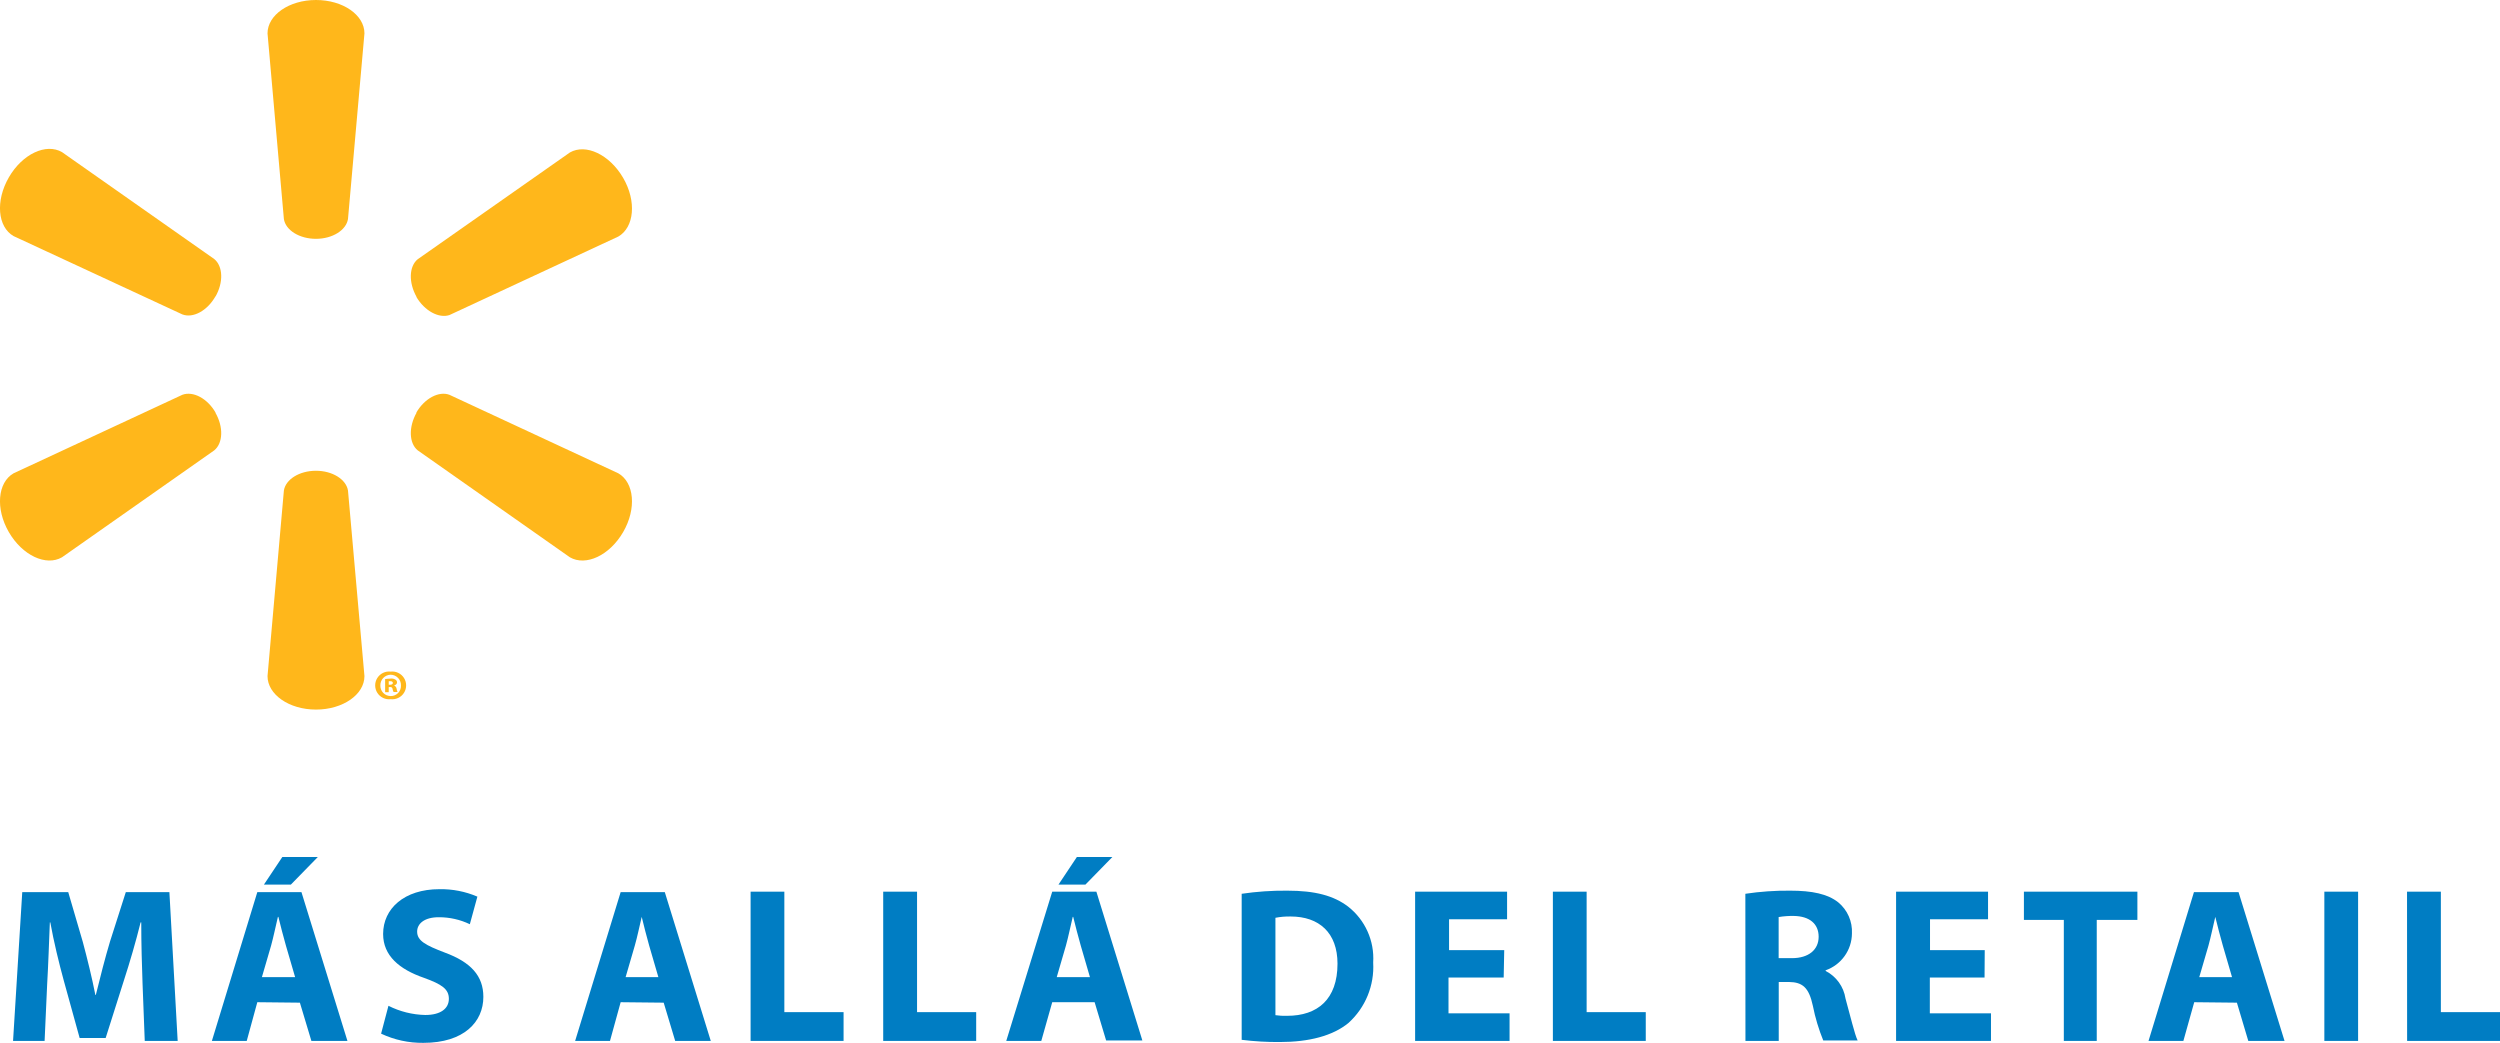
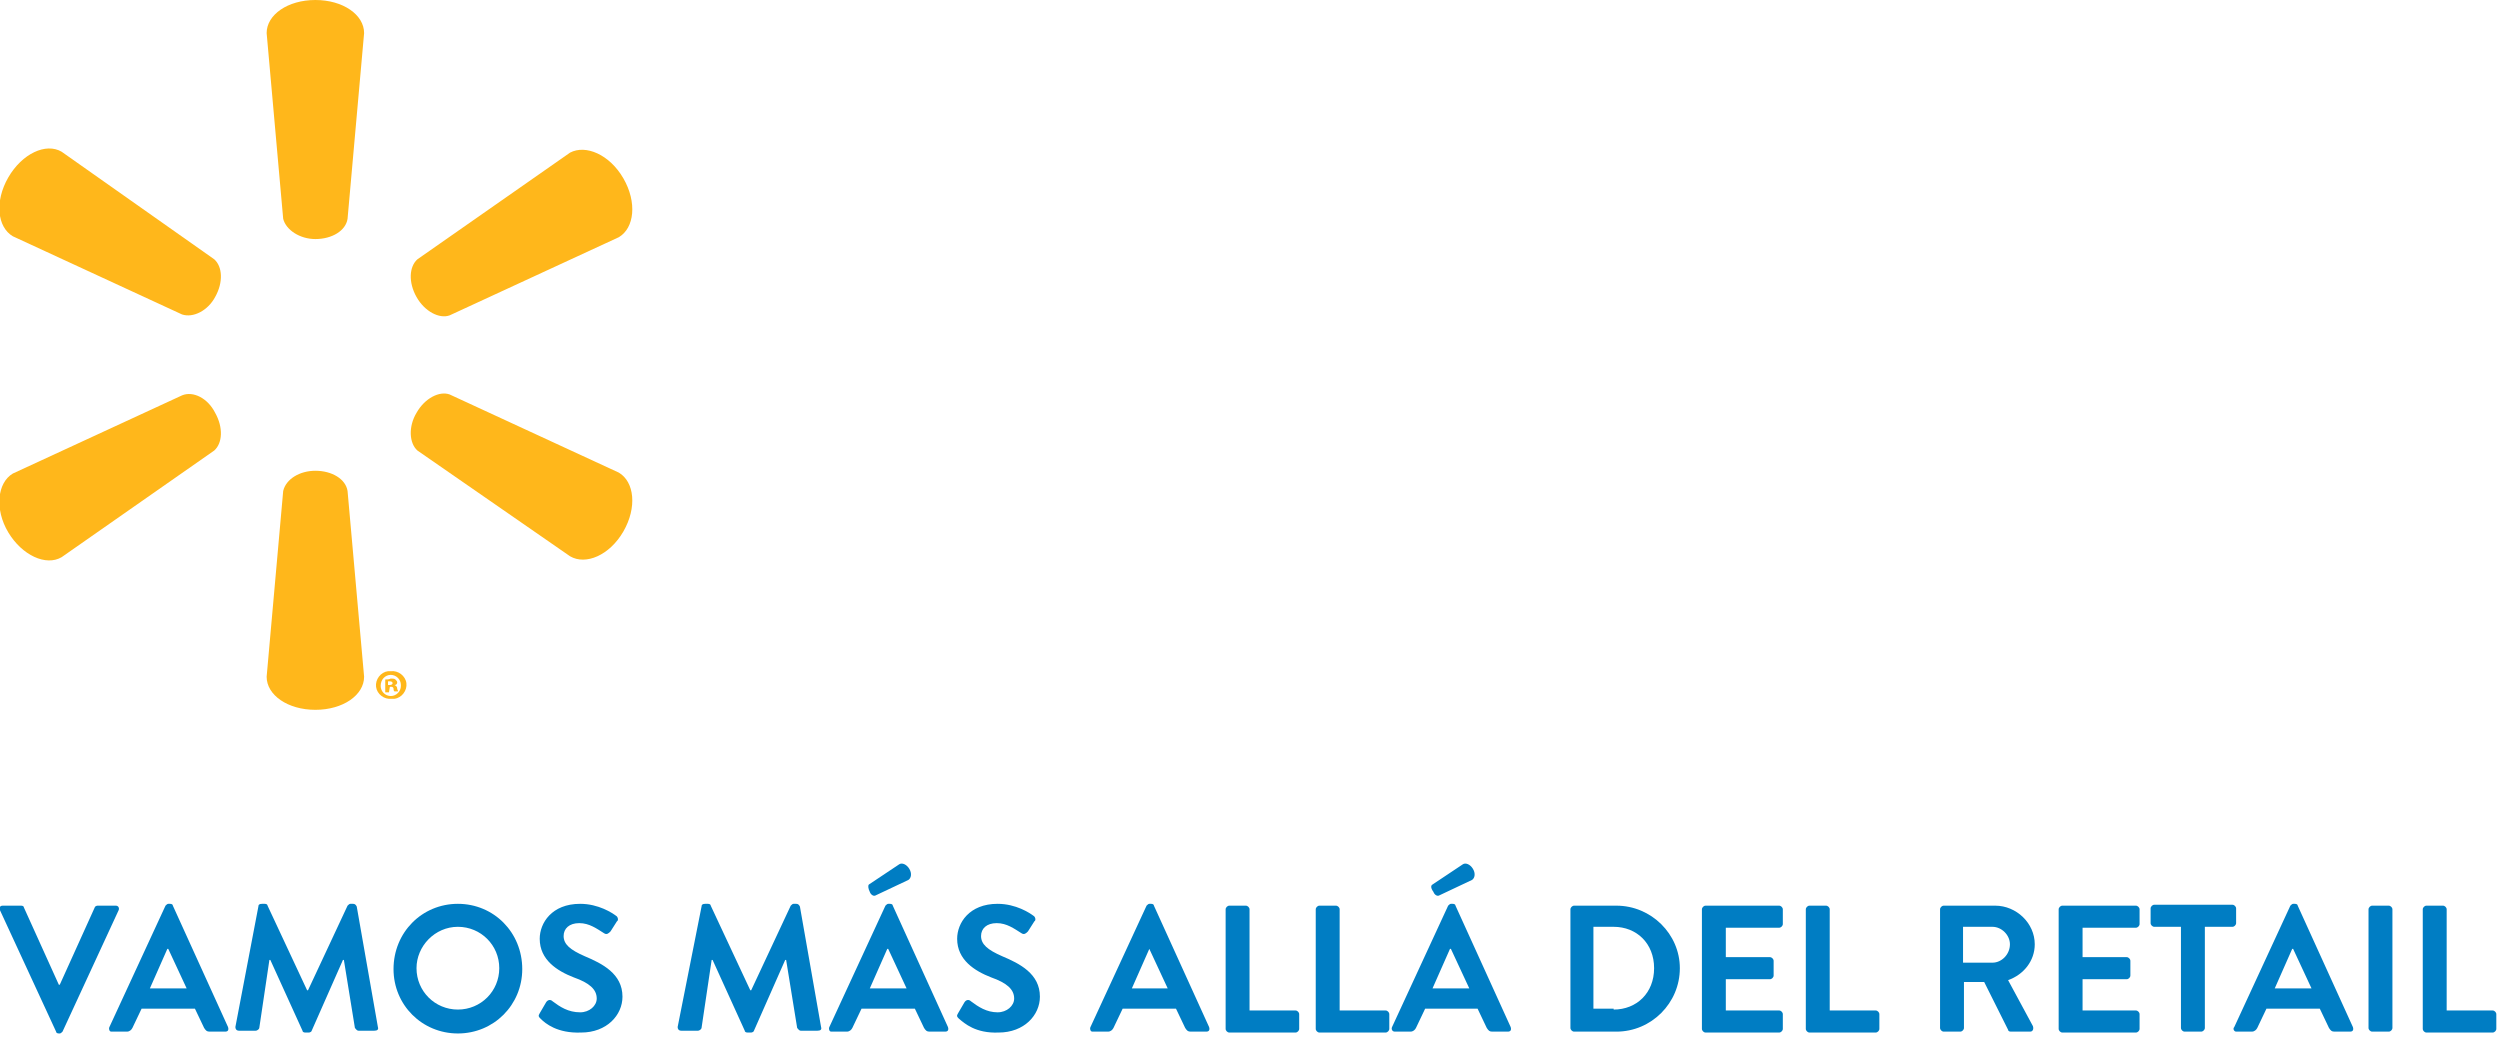
- <svg xmlns="http://www.w3.org/2000/svg" id="Capa_1" data-name="Capa 1" viewBox="0 0 271.85 113.37">
-   <defs>
-     <style>.cls-1{fill:#007dc3;}.cls-2{fill:#ffb71b;}</style>
-   </defs>
-   <path class="cls-1" d="M31.08,115.75c-.07-1.94-.14-4.29-.14-6.64h-.07c-.51,2.06-1.18,4.36-1.8,6.26l-2,6.31H24.24l-1.73-6.26c-.52-1.9-1.08-4.2-1.46-6.31H21c-.09,2.18-.17,4.68-.29,6.69L20.43,122H17l1-16.18H23l1.58,5.4c.5,1.87,1,3.89,1.37,5.78H26c.46-1.87,1-4,1.54-5.8l1.72-5.38H34L34.9,122H31.32Z" transform="translate(-15.58 -8.81)" />
-   <path class="cls-1" d="M43.56,117.79,42.41,122H38.62l4.94-16.18h4.8l5,16.18H49.44l-1.25-4.16Zm4.11-2.73-1-3.43c-.29-1-.58-2.16-.82-3.12h-.05c-.24,1-.48,2.18-.74,3.12l-1,3.43ZM50.14,102l-2.93,3H44.28l2-3Z" transform="translate(-15.58 -8.81)" />
-   <path class="cls-1" d="M57.82,118.18a9.35,9.35,0,0,0,4,1c1.68,0,2.57-.7,2.57-1.76s-.77-1.58-2.71-2.28c-2.69-.93-4.44-2.42-4.44-4.77,0-2.76,2.3-4.87,6.12-4.87a10,10,0,0,1,4.13.81l-.82,3a7.74,7.74,0,0,0-3.38-.76c-1.59,0-2.35.72-2.35,1.56,0,1,.91,1.48,3,2.28,2.85,1.05,4.2,2.54,4.2,4.82,0,2.71-2.09,5-6.53,5a10.51,10.51,0,0,1-4.59-1Z" transform="translate(-15.58 -8.81)" />
-   <path class="cls-1" d="M83.07,117.79,81.91,122H78.12l4.95-16.18h4.8l5,16.18H89l-1.25-4.16Zm4.1-2.73-1-3.43c-.29-1-.57-2.16-.81-3.12h0c-.24,1-.48,2.18-.75,3.12l-1,3.43Z" transform="translate(-15.58 -8.81)" />
-   <path class="cls-1" d="M97.2,105.77h3.67v13.1h6.44V122H97.2Z" transform="translate(-15.58 -8.81)" />
-   <path class="cls-1" d="M111.62,105.77h3.68v13.1h6.43V122H111.62Z" transform="translate(-15.58 -8.81)" />
-   <path class="cls-1" d="M130,117.79,128.81,122H125L130,105.77h4.8l5,16.18h-3.94l-1.25-4.16Zm4.1-2.73-1-3.43c-.29-1-.58-2.16-.82-3.12h-.05c-.24,1-.48,2.18-.74,3.12l-1,3.43ZM136.54,102l-2.93,3h-2.93l2-3Z" transform="translate(-15.58 -8.81)" />
-   <path class="cls-1" d="M150.6,106a32.08,32.08,0,0,1,4.94-.34c3.08,0,5.07.55,6.63,1.73a7.15,7.15,0,0,1,2.73,6.09,8.21,8.21,0,0,1-2.68,6.56c-1.71,1.41-4.3,2.08-7.47,2.08a31.69,31.69,0,0,1-4.15-.24Zm3.67,13.2a6.92,6.92,0,0,0,1.27.07c3.32,0,5.48-1.8,5.48-5.67,0-3.36-2-5.13-5.09-5.13a7.82,7.82,0,0,0-1.66.14Z" transform="translate(-15.58 -8.81)" />
-   <path class="cls-1" d="M179.09,115.11h-6V119h6.64v3H169.46V105.77h10v3h-6.31v3.36h6Z" transform="translate(-15.58 -8.81)" />
-   <path class="cls-1" d="M184.44,105.77h3.67v13.1h6.43V122h-10.1Z" transform="translate(-15.58 -8.81)" />
-   <path class="cls-1" d="M205.37,106a30.91,30.91,0,0,1,4.87-.34c2.4,0,4.08.36,5.23,1.27a4.12,4.12,0,0,1,1.49,3.39,4.28,4.28,0,0,1-2.86,4v.07a4.07,4.07,0,0,1,2.16,3c.51,1.82,1,3.93,1.32,4.56h-3.74a20.73,20.73,0,0,1-1.13-3.77c-.43-2-1.13-2.57-2.61-2.59H209V122h-3.62Zm3.62,7h1.44c1.83,0,2.91-.92,2.91-2.33s-1-2.23-2.69-2.26a9,9,0,0,0-1.66.12Z" transform="translate(-15.58 -8.81)" />
-   <path class="cls-1" d="M231.38,115.11h-5.95V119h6.65v3H221.76V105.77h10v3h-6.31v3.36h5.95Z" transform="translate(-15.58 -8.81)" />
-   <path class="cls-1" d="M240,108.84h-4.34v-3.07H248v3.07h-4.42V122H240Z" transform="translate(-15.58 -8.81)" />
-   <path class="cls-1" d="M254.18,117.79,253,122h-3.79l4.94-16.18H259L264,122h-3.94l-1.24-4.16Zm4.11-2.73-1-3.43c-.29-1-.58-2.16-.82-3.12h0c-.24,1-.48,2.18-.74,3.12l-1,3.43Z" transform="translate(-15.58 -8.81)" />
-   <path class="cls-1" d="M272,105.77V122h-3.67V105.77Z" transform="translate(-15.58 -8.81)" />
-   <path class="cls-1" d="M277.32,105.77H281v13.1h6.43V122h-10.1Z" transform="translate(-15.58 -8.81)" />
-   <path class="cls-2" d="M49.93,34.78c1.81,0,3.29-.94,3.49-2.15l1.79-20.19c0-2-2.34-3.63-5.27-3.63s-5.27,1.64-5.27,3.63l1.78,20.19c.19,1.21,1.68,2.15,3.49,2.15Z" transform="translate(-15.58 -8.81)" />
-   <path class="cls-2" d="M39,41.08c.9-1.56.83-3.32-.12-4.1L22.32,25.35c-1.73-1-4.31.2-5.78,2.75s-1.22,5.38.51,6.38L35.41,43c1.16.44,2.72-.39,3.62-2Z" transform="translate(-15.58 -8.81)" />
-   <path class="cls-2" d="M60.84,41.07c.91,1.56,2.47,2.38,3.61,2l18.37-8.54c1.73-1,2-3.84.52-6.38s-4.06-3.75-5.79-2.76L61,37c-.95.78-1,2.54-.12,4.1Z" transform="translate(-15.58 -8.81)" />
-   <path class="cls-2" d="M60.84,53.69c.91-1.57,2.47-2.38,3.61-1.95l18.37,8.54c1.73,1,2,3.84.52,6.39s-4.06,3.74-5.79,2.74L61,57.78c-.95-.78-1-2.54-.12-4.1Z" transform="translate(-15.58 -8.81)" />
-   <path class="cls-2" d="M39,53.68c.9,1.56.83,3.32-.12,4.1L22.32,69.41c-1.73,1-4.31-.2-5.78-2.74s-1.22-5.39.51-6.39l18.36-8.54c1.16-.43,2.72.38,3.62,1.95Z" transform="translate(-15.58 -8.81)" />
-   <path class="cls-2" d="M49.93,60c1.81,0,3.29.94,3.49,2.15l1.79,20.18c0,2-2.34,3.64-5.27,3.64s-5.27-1.64-5.27-3.64l1.78-20.18c.19-1.21,1.68-2.15,3.49-2.15Z" transform="translate(-15.58 -8.81)" />
-   <path class="cls-2" d="M58.06,81.84a1.51,1.51,0,1,1,0,3,1.51,1.51,0,1,1,0-3Zm0,.34a1.14,1.14,0,0,0-1.12,1.17,1.12,1.12,0,0,0,1.13,1.15,1.1,1.1,0,0,0,1.11-1.15,1.13,1.13,0,0,0-1.11-1.17Zm-.21,1.9h-.39V82.65a5.21,5.21,0,0,1,.6-.05.78.78,0,0,1,.53.12.33.33,0,0,1,.16.31c0,.15-.13.27-.32.32v0a.45.45,0,0,1,.28.37,1.63,1.63,0,0,0,.1.34h-.43a.88.88,0,0,1-.11-.32.23.23,0,0,0-.27-.22h-.15Zm0-.81H58c.17,0,.3-.07.3-.19s-.1-.2-.28-.2h-.17Z" transform="translate(-15.58 -8.81)" />
+ <svg xmlns="http://www.w3.org/2000/svg" version="1.1" id="Capa_1" x="0px" y="0px" viewBox="0 0 271.9 113.4" style="enable-background:new 0 0 271.9 113.4;" xml:space="preserve">
+   <style type="text/css">
+ 	.st0{fill:#FFB71B;}
+ 	.st1{fill:#007DC3;}
+ </style>
+   <path class="st0" d="M34.3,26c1.8,0,3.3-0.9,3.5-2.2l1.8-20.2c0-2-2.3-3.6-5.3-3.6s-5.3,1.6-5.3,3.6l1.8,20.2  C31.1,25,32.6,26,34.3,26L34.3,26z" />
+   <path class="st0" d="M23.4,32.3c0.9-1.6,0.8-3.3-0.1-4.1L6.7,16.5c-1.7-1-4.3,0.2-5.8,2.8s-1.2,5.4,0.5,6.4l18.4,8.5  C21,34.6,22.6,33.8,23.4,32.3L23.4,32.3z" />
+   <path class="st0" d="M45.3,32.3c0.9,1.6,2.5,2.4,3.6,2l18.4-8.5c1.7-1,2-3.8,0.5-6.4s-4.1-3.7-5.8-2.8L45.4,28.2  C44.5,29,44.4,30.7,45.3,32.3L45.3,32.3z" />
+   <path class="st0" d="M45.3,44.9c0.9-1.6,2.5-2.4,3.6-2l18.4,8.5c1.7,1,2,3.8,0.5,6.4s-4.1,3.7-5.8,2.7L45.4,49  C44.5,48.2,44.4,46.4,45.3,44.9L45.3,44.9z" />
+   <path class="st0" d="M23.4,44.9c0.9,1.6,0.8,3.3-0.1,4.1L6.7,60.6c-1.7,1-4.3-0.2-5.8-2.7s-1.2-5.4,0.5-6.4l18.4-8.5  C21,42.5,22.6,43.3,23.4,44.9L23.4,44.9z" />
+   <path class="st0" d="M34.3,51.2c1.8,0,3.3,0.9,3.5,2.2l1.8,20.2c0,2-2.3,3.6-5.3,3.6s-5.3-1.6-5.3-3.6l1.8-20.2  C31.1,52.1,32.6,51.2,34.3,51.2L34.3,51.2z" />
+   <path class="st0" d="M42.5,73c0.8-0.1,1.6,0.5,1.7,1.3s-0.5,1.6-1.3,1.7c-0.1,0-0.2,0-0.3,0c-0.8,0.1-1.6-0.5-1.7-1.3  s0.5-1.6,1.3-1.7C42.2,73,42.4,73,42.5,73z M42.5,73.4c-0.6,0-1.1,0.5-1.1,1.2c0,0,0,0,0,0c0,0.6,0.5,1.1,1.1,1.1c0,0,0,0,0,0  c0.6,0,1.1-0.5,1.1-1.1c0,0,0,0,0-0.1C43.6,73.9,43.1,73.4,42.5,73.4C42.5,73.4,42.5,73.4,42.5,73.4L42.5,73.4z M42.3,75.3h-0.4  v-1.4c0.2,0,0.4,0,0.6-0.1c0.2,0,0.4,0,0.5,0.1c0.1,0.1,0.2,0.2,0.2,0.3c0,0.2-0.1,0.3-0.3,0.3l0,0c0.2,0.1,0.3,0.2,0.3,0.4  c0,0.1,0.1,0.2,0.1,0.3h-0.4c-0.1-0.1-0.1-0.2-0.1-0.3c0-0.1-0.1-0.2-0.2-0.2c0,0,0,0,0,0h-0.2L42.3,75.3z M42.3,74.5h0.1  c0.2,0,0.3-0.1,0.3-0.2s-0.1-0.2-0.3-0.2h-0.2V74.5z" />
+   <g>
+     <path class="st1" d="M0,99c-0.1-0.3,0-0.5,0.3-0.5h2c0.2,0,0.3,0.1,0.3,0.2l3.8,8.4h0.1l3.8-8.4c0-0.1,0.2-0.2,0.3-0.2h2   c0.3,0,0.4,0.3,0.3,0.5l-6.1,13.2c-0.1,0.1-0.2,0.2-0.3,0.2H6.4c-0.2,0-0.3-0.1-0.3-0.2L0,99z" />
+     <path class="st1" d="M11.9,111.7l6.1-13.2c0.1-0.1,0.2-0.2,0.3-0.2h0.2c0.2,0,0.3,0.1,0.3,0.2l6,13.2c0.1,0.3,0,0.5-0.3,0.5h-1.7   c-0.3,0-0.4-0.1-0.6-0.4l-1-2.1h-5.8l-1,2.1c-0.1,0.2-0.3,0.4-0.6,0.4h-1.7C11.9,112.2,11.8,111.9,11.9,111.7z M20.3,107.5l-2-4.3   h-0.1l-1.9,4.3H20.3z" />
+     <path class="st1" d="M28.1,98.6c0-0.2,0.1-0.3,0.4-0.3h0.3c0.2,0,0.3,0.1,0.3,0.2l4.3,9.2c0,0,0,0,0.1,0l4.3-9.2   c0.1-0.1,0.2-0.2,0.3-0.2h0.3c0.2,0,0.3,0.1,0.4,0.3l2.3,13.1c0.1,0.3-0.1,0.4-0.4,0.4H39c-0.2,0-0.3-0.2-0.4-0.3l-1.2-7.4   c0,0-0.1,0-0.1,0l-3.4,7.7c0,0.1-0.2,0.2-0.3,0.2h-0.4c-0.2,0-0.3-0.1-0.3-0.2l-3.5-7.7c0,0,0,0-0.1,0l-1.1,7.4   c0,0.1-0.2,0.3-0.4,0.3h-1.8c-0.3,0-0.4-0.2-0.4-0.4L28.1,98.6z" />
+     <path class="st1" d="M49.8,98.3c3.9,0,7,3.1,7,7.1c0,3.9-3.1,7-7,7c-3.9,0-7-3.1-7-7C42.8,101.4,45.9,98.3,49.8,98.3z M49.8,109.8   c2.5,0,4.5-2,4.5-4.5c0-2.5-2-4.5-4.5-4.5s-4.5,2.1-4.5,4.5C45.3,107.8,47.3,109.8,49.8,109.8z" />
+     <path class="st1" d="M58.8,110.8c-0.2-0.2-0.3-0.3-0.1-0.6l0.7-1.2c0.2-0.3,0.5-0.3,0.7-0.1c0.8,0.6,1.7,1.2,3,1.2   c1,0,1.8-0.7,1.8-1.5c0-1-0.8-1.7-2.5-2.3c-1.8-0.7-3.7-1.9-3.7-4.2c0-1.7,1.3-3.8,4.4-3.8c2,0,3.5,1,3.9,1.3   c0.2,0.1,0.3,0.5,0.1,0.6l-0.7,1.1c-0.2,0.2-0.4,0.4-0.7,0.2c-0.8-0.5-1.6-1.1-2.7-1.1c-1.1,0-1.7,0.6-1.7,1.4   c0,0.9,0.7,1.5,2.3,2.2c1.9,0.8,4.1,1.9,4.1,4.4c0,2-1.7,3.9-4.5,3.9C60.6,112.4,59.3,111.3,58.8,110.8z" />
+     <path class="st1" d="M76.3,98.6c0-0.2,0.1-0.3,0.4-0.3h0.3c0.2,0,0.3,0.1,0.3,0.2l4.3,9.2c0,0,0,0,0.1,0l4.3-9.2   c0.1-0.1,0.2-0.2,0.3-0.2h0.3c0.2,0,0.3,0.1,0.4,0.3l2.3,13.1c0.1,0.3-0.1,0.4-0.4,0.4h-1.8c-0.2,0-0.3-0.2-0.4-0.3l-1.2-7.4   c0,0-0.1,0-0.1,0l-3.4,7.7c0,0.1-0.2,0.2-0.3,0.2h-0.4c-0.2,0-0.3-0.1-0.3-0.2l-3.5-7.7c0,0,0,0-0.1,0l-1.1,7.4   c0,0.1-0.2,0.3-0.4,0.3h-1.8c-0.3,0-0.4-0.2-0.4-0.4L76.3,98.6z" />
+     <path class="st1" d="M90.2,111.7l6.1-13.2c0.1-0.1,0.2-0.2,0.3-0.2h0.2c0.2,0,0.3,0.1,0.3,0.2l6,13.2c0.1,0.3,0,0.5-0.3,0.5h-1.7   c-0.3,0-0.4-0.1-0.6-0.4l-1-2.1h-5.8l-1,2.1c-0.1,0.2-0.3,0.4-0.6,0.4h-1.7C90.2,112.2,90.1,111.9,90.2,111.7z M94.5,96.2l3.3-2.2   c0.3-0.2,0.8,0,1.1,0.5c0.3,0.5,0.2,1-0.1,1.2l-3.6,1.7c-0.2,0.1-0.5-0.1-0.6-0.4C94.4,96.6,94.4,96.3,94.5,96.2z M98.6,107.5   l-2-4.3h-0.1l-1.9,4.3H98.6z" />
+     <path class="st1" d="M104.3,110.8c-0.2-0.2-0.3-0.3-0.1-0.6l0.7-1.2c0.2-0.3,0.5-0.3,0.7-0.1c0.8,0.6,1.7,1.2,2.9,1.2   c1,0,1.8-0.7,1.8-1.5c0-1-0.8-1.7-2.5-2.3c-1.8-0.7-3.7-1.9-3.7-4.2c0-1.7,1.3-3.8,4.4-3.8c2,0,3.5,1,3.9,1.3   c0.2,0.1,0.3,0.5,0.1,0.6l-0.7,1.1c-0.2,0.2-0.4,0.4-0.7,0.2c-0.8-0.5-1.6-1.1-2.7-1.1c-1.1,0-1.7,0.6-1.7,1.4   c0,0.9,0.7,1.5,2.3,2.2c1.9,0.8,4.1,1.9,4.1,4.4c0,2-1.7,3.9-4.5,3.9C106.1,112.4,104.9,111.3,104.3,110.8z" />
+     <path class="st1" d="M118.6,111.7l6.1-13.2c0.1-0.1,0.2-0.2,0.3-0.2h0.2c0.2,0,0.3,0.1,0.3,0.2l6,13.2c0.1,0.3,0,0.5-0.3,0.5h-1.7   c-0.3,0-0.4-0.1-0.6-0.4l-1-2.1h-5.8l-1,2.1c-0.1,0.2-0.3,0.4-0.6,0.4h-1.7C118.6,112.2,118.5,111.9,118.6,111.7z M127,107.5   l-2-4.3H125l-1.9,4.3H127z" />
+     <path class="st1" d="M133.3,98.9c0-0.2,0.2-0.4,0.4-0.4h1.8c0.2,0,0.4,0.2,0.4,0.4v11h5c0.2,0,0.4,0.2,0.4,0.4v1.6   c0,0.2-0.2,0.4-0.4,0.4h-7.2c-0.2,0-0.4-0.2-0.4-0.4V98.9z" />
+     <path class="st1" d="M143.1,98.9c0-0.2,0.2-0.4,0.4-0.4h1.8c0.2,0,0.4,0.2,0.4,0.4v11h5c0.2,0,0.4,0.2,0.4,0.4v1.6   c0,0.2-0.2,0.4-0.4,0.4h-7.2c-0.2,0-0.4-0.2-0.4-0.4V98.9z" />
+     <path class="st1" d="M151.4,111.7l6.1-13.2c0.1-0.1,0.2-0.2,0.3-0.2h0.2c0.2,0,0.3,0.1,0.3,0.2l6,13.2c0.1,0.3,0,0.5-0.3,0.5h-1.7   c-0.3,0-0.4-0.1-0.6-0.4l-1-2.1H155l-1,2.1c-0.1,0.2-0.3,0.4-0.6,0.4h-1.7C151.4,112.2,151.3,111.9,151.4,111.7z M155.8,96.2   l3.3-2.2c0.3-0.2,0.8,0,1.1,0.5c0.3,0.5,0.2,1-0.1,1.2l-3.6,1.7c-0.2,0.1-0.5-0.1-0.6-0.4C155.6,96.6,155.6,96.3,155.8,96.2z    M159.8,107.5l-2-4.3h-0.1l-1.9,4.3H159.8z" />
+     <path class="st1" d="M170.8,98.9c0-0.2,0.2-0.4,0.4-0.4h4.6c3.8,0,6.9,3.1,6.9,6.8c0,3.8-3.1,6.9-6.9,6.9h-4.6   c-0.2,0-0.4-0.2-0.4-0.4V98.9z M175.5,109.8c2.5,0,4.4-1.8,4.4-4.5c0-2.7-1.9-4.5-4.4-4.5h-2.2v8.9H175.5z" />
+     <path class="st1" d="M185.1,98.9c0-0.2,0.2-0.4,0.4-0.4h8c0.2,0,0.4,0.2,0.4,0.4v1.6c0,0.2-0.2,0.4-0.4,0.4h-5.8v3.2h4.8   c0.2,0,0.4,0.2,0.4,0.4v1.6c0,0.2-0.2,0.4-0.4,0.4h-4.8v3.4h5.8c0.2,0,0.4,0.2,0.4,0.4v1.6c0,0.2-0.2,0.4-0.4,0.4h-8   c-0.2,0-0.4-0.2-0.4-0.4V98.9z" />
+     <path class="st1" d="M196.4,98.9c0-0.2,0.2-0.4,0.4-0.4h1.8c0.2,0,0.4,0.2,0.4,0.4v11h5c0.2,0,0.4,0.2,0.4,0.4v1.6   c0,0.2-0.2,0.4-0.4,0.4h-7.2c-0.2,0-0.4-0.2-0.4-0.4V98.9z" />
+     <path class="st1" d="M211,98.9c0-0.2,0.2-0.4,0.4-0.4h5.6c2.3,0,4.3,1.9,4.3,4.2c0,1.8-1.2,3.3-2.9,3.9l2.7,5   c0.1,0.3,0,0.6-0.3,0.6h-2.1c-0.2,0-0.3-0.1-0.3-0.2l-2.6-5.2h-2.2v5c0,0.2-0.2,0.4-0.4,0.4h-1.8c-0.2,0-0.4-0.2-0.4-0.4V98.9z    M216.7,104.7c1,0,1.9-0.9,1.9-2c0-1-0.9-1.9-1.9-1.9h-3.2v3.9H216.7z" />
+     <path class="st1" d="M223.9,98.9c0-0.2,0.2-0.4,0.4-0.4h8c0.2,0,0.4,0.2,0.4,0.4v1.6c0,0.2-0.2,0.4-0.4,0.4h-5.8v3.2h4.8   c0.2,0,0.4,0.2,0.4,0.4v1.6c0,0.2-0.2,0.4-0.4,0.4h-4.8v3.4h5.8c0.2,0,0.4,0.2,0.4,0.4v1.6c0,0.2-0.2,0.4-0.4,0.4h-8   c-0.2,0-0.4-0.2-0.4-0.4V98.9z" />
+     <path class="st1" d="M237.3,100.8h-3c-0.2,0-0.4-0.2-0.4-0.4v-1.6c0-0.2,0.2-0.4,0.4-0.4h8.5c0.2,0,0.4,0.2,0.4,0.4v1.6   c0,0.2-0.2,0.4-0.4,0.4h-3v11c0,0.2-0.2,0.4-0.4,0.4h-1.8c-0.2,0-0.4-0.2-0.4-0.4V100.8z" />
+     <path class="st1" d="M243,111.7l6.1-13.2c0.1-0.1,0.2-0.2,0.3-0.2h0.2c0.2,0,0.3,0.1,0.3,0.2l6,13.2c0.1,0.3,0,0.5-0.3,0.5h-1.7   c-0.3,0-0.4-0.1-0.6-0.4l-1-2.1h-5.8l-1,2.1c-0.1,0.2-0.3,0.4-0.6,0.4h-1.7C243,112.2,242.8,111.9,243,111.7z M251.4,107.5l-2-4.3   h-0.1l-1.9,4.3H251.4z" />
+     <path class="st1" d="M257.6,98.9c0-0.2,0.2-0.4,0.4-0.4h1.8c0.2,0,0.4,0.2,0.4,0.4v12.9c0,0.2-0.2,0.4-0.4,0.4H258   c-0.2,0-0.4-0.2-0.4-0.4V98.9z" />
+     <path class="st1" d="M263.5,98.9c0-0.2,0.2-0.4,0.4-0.4h1.8c0.2,0,0.4,0.2,0.4,0.4v11h5c0.2,0,0.4,0.2,0.4,0.4v1.6   c0,0.2-0.2,0.4-0.4,0.4h-7.2c-0.2,0-0.4-0.2-0.4-0.4V98.9z" />
+   </g>
</svg>
